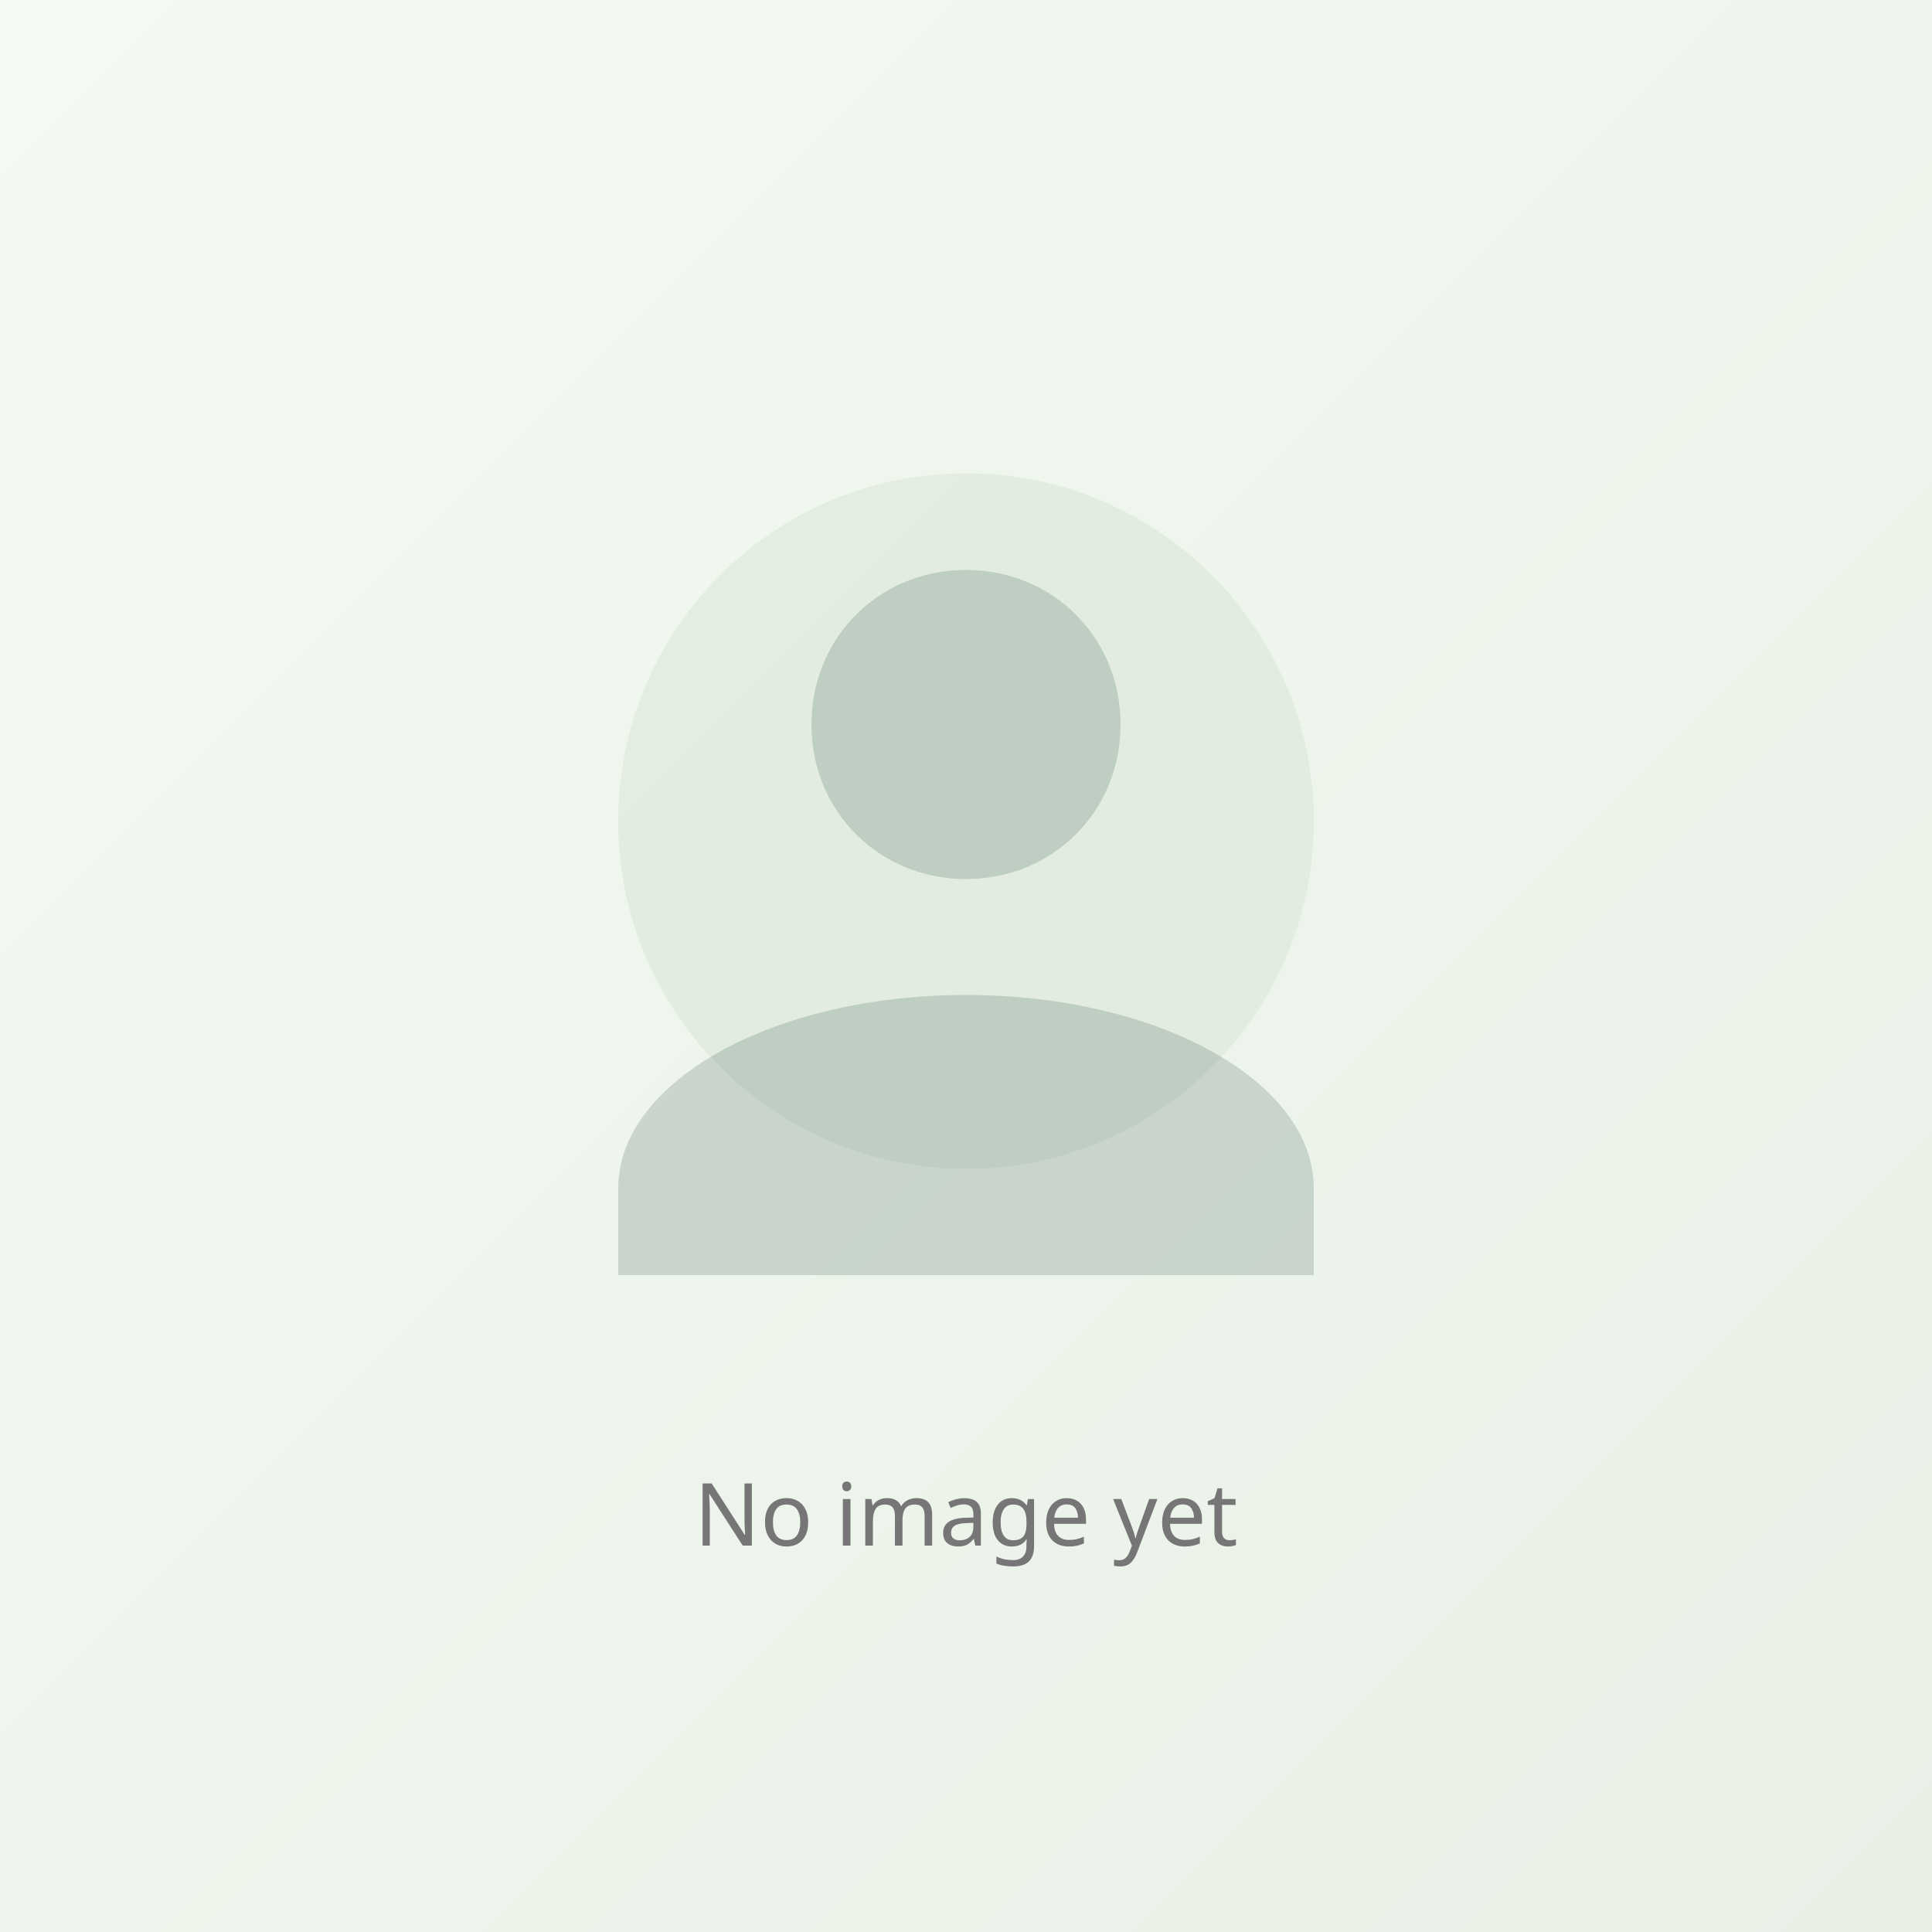
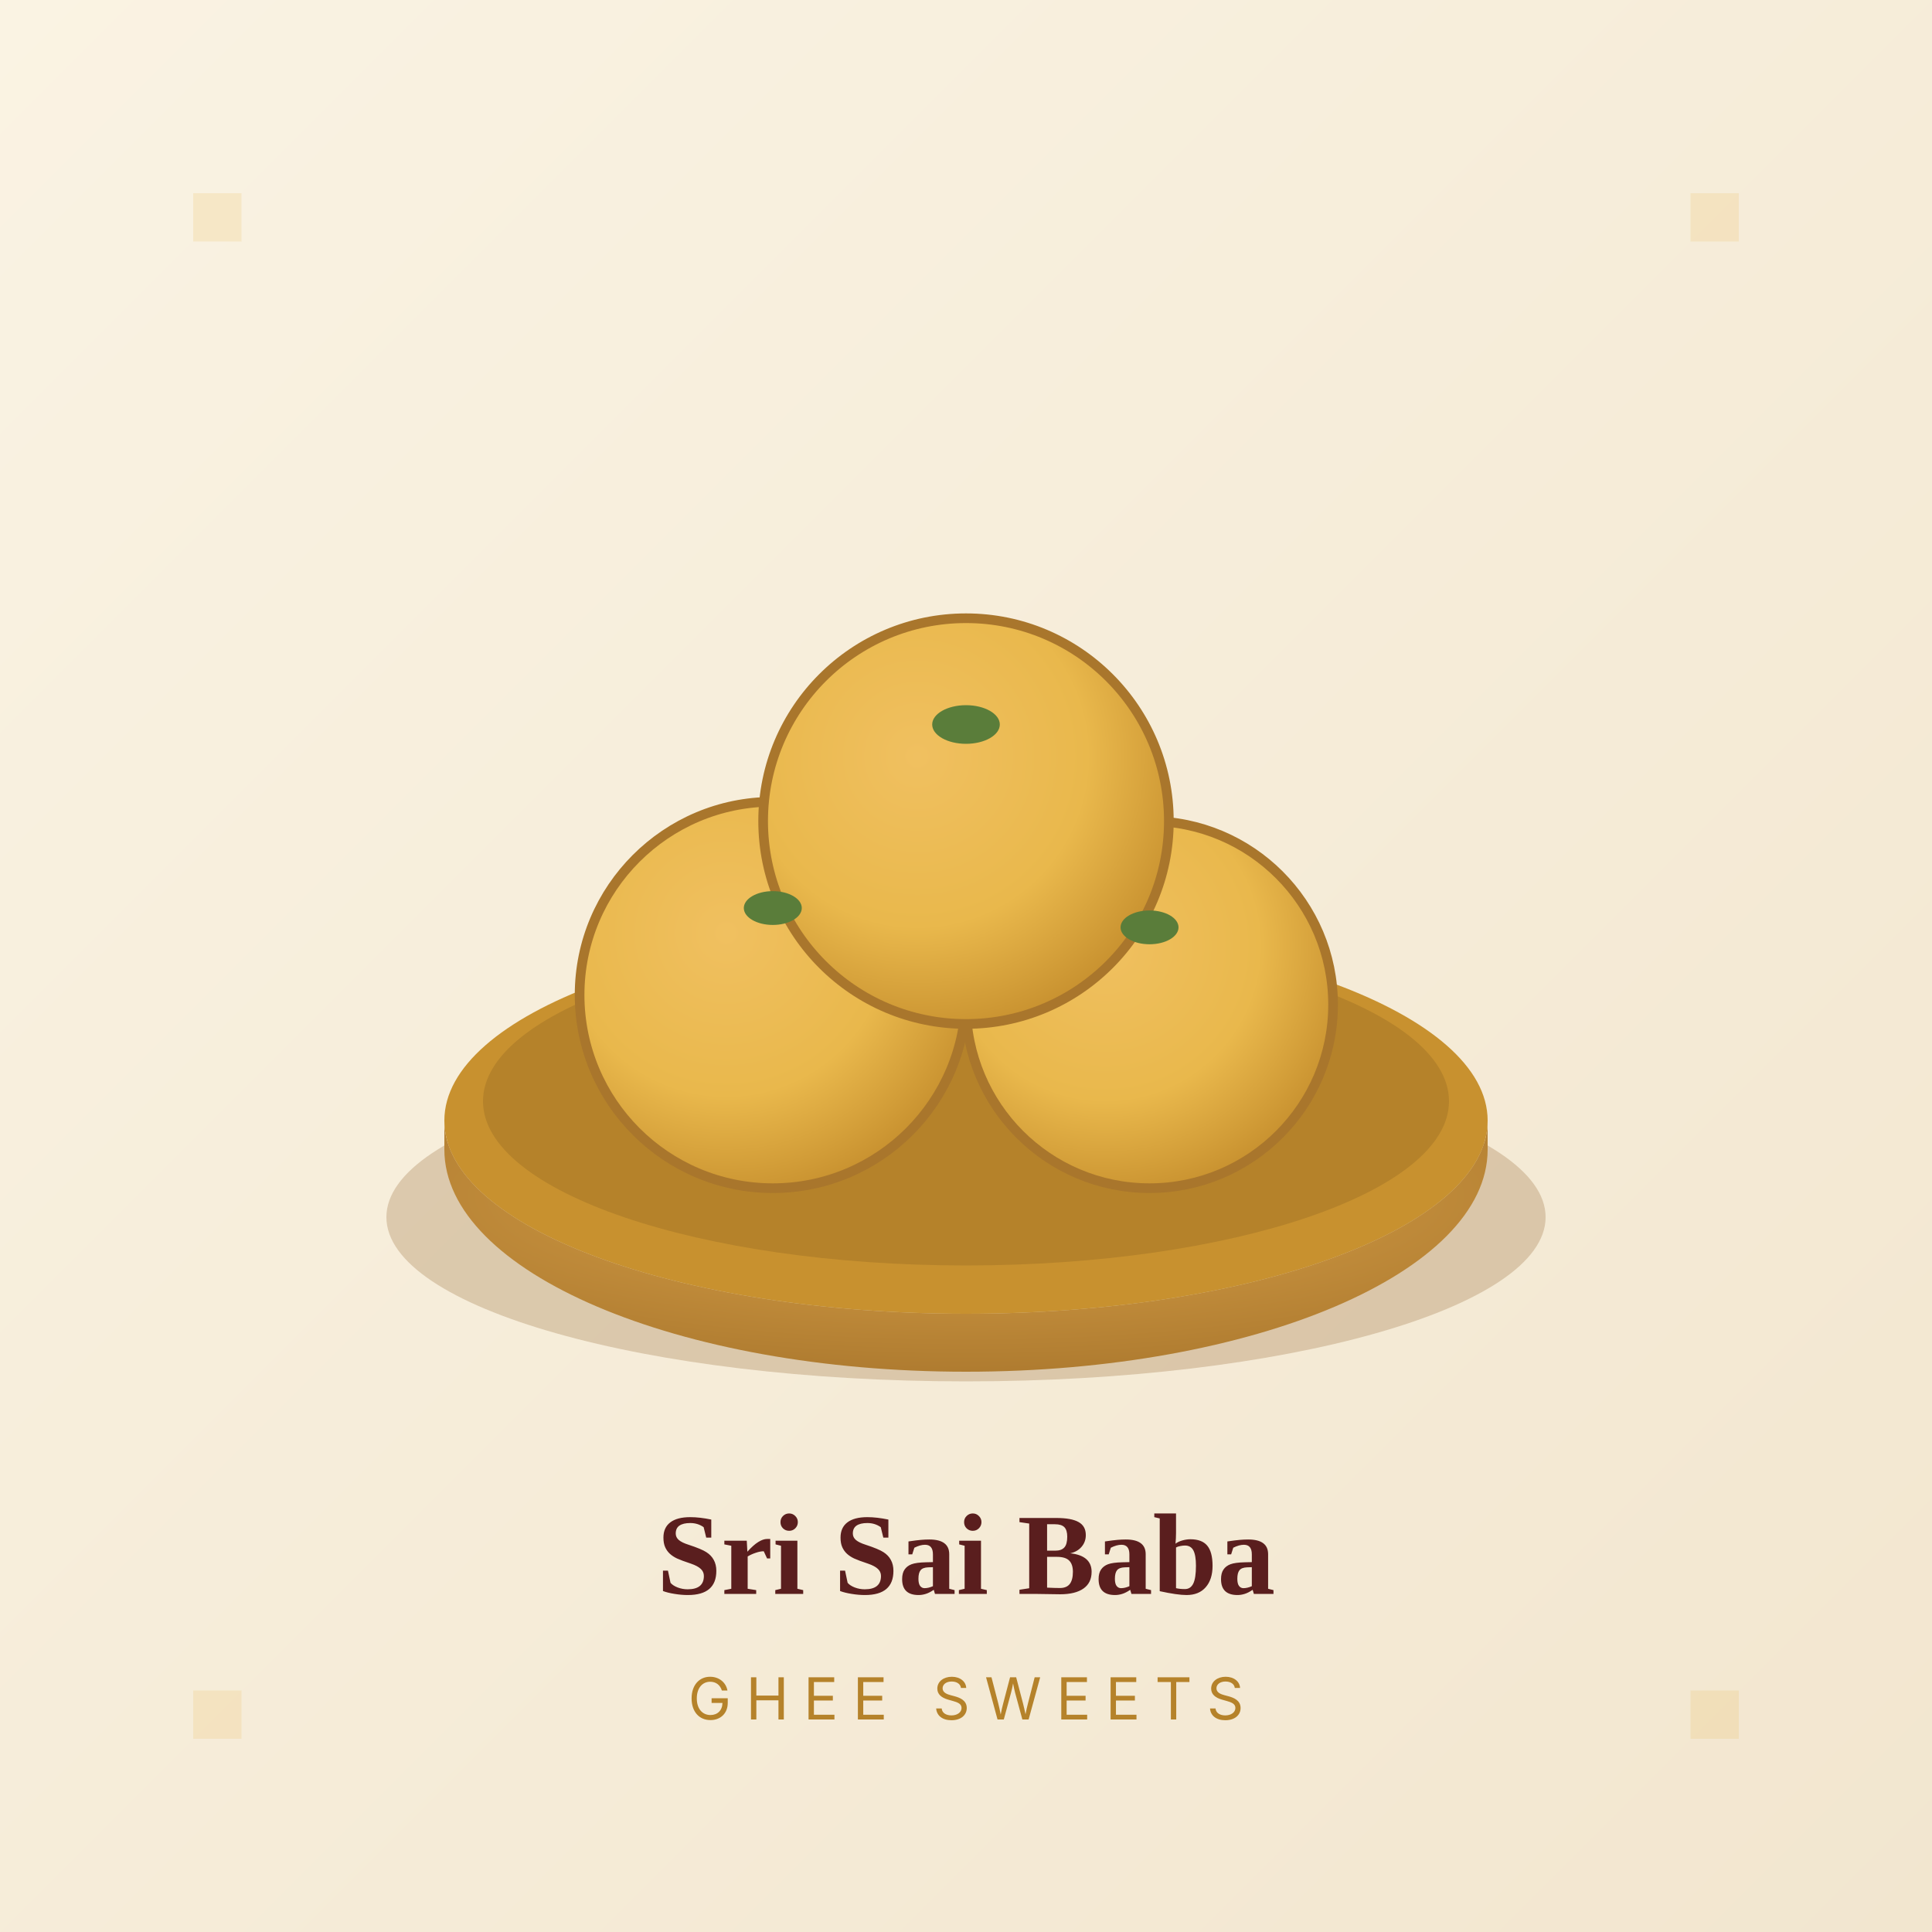
- <svg xmlns="http://www.w3.org/2000/svg" viewBox="0 0 400 400" role="img" aria-label="Product image placeholder">
+ <svg xmlns="http://www.w3.org/2000/svg" viewBox="0 0 400 400" role="img" aria-label="Sri Sai Baba Ghee Sweets">
  <defs>
    <linearGradient id="bg" x1="0%" y1="0%" x2="100%" y2="100%">
-       <stop offset="0%" stop-color="#f4faf2" />
-       <stop offset="100%" stop-color="#e8f0e6" />
+       <stop offset="0%" stop-color="#faf3e3" />
+       <stop offset="100%" stop-color="#f2e6cf" />
    </linearGradient>
+     <radialGradient id="sweet" cx="38%" cy="34%" r="70%">
+       <stop offset="0%" stop-color="#f0c060" />
+       <stop offset="60%" stop-color="#e9b84c" />
+       <stop offset="100%" stop-color="#c8912f" />
+     </radialGradient>
+     <radialGradient id="bowl" cx="50%" cy="30%" r="80%">
+       <stop offset="0%" stop-color="#d9a24a" />
+       <stop offset="100%" stop-color="#a9762c" />
+     </radialGradient>
  </defs>
  <rect width="400" height="400" fill="url(#bg)" />
-   <circle cx="200" cy="170" r="72" fill="#dbe8d8" opacity="0.65" />
-   <path d="M200 118c-18 0-32 14-32 32s14 32 32 32 32-14 32-32-14-32-32-32zm0 88c-40 0-72 18-72 40v18h144v-18c0-22-32-40-72-40z" fill="#23403d" opacity="0.18" />
-   <text x="200" y="320" text-anchor="middle" font-family="system-ui, sans-serif" font-size="18" fill="#767676">No image yet</text>
+   <g fill="#e9b84c" opacity="0.18">
+     <path d="M40 40 l10 0 0 10 -10 0 z" />
+     <path d="M360 40 l-10 0 0 10 10 0 z" />
+     <path d="M40 360 l10 0 0 -10 -10 0 z" />
+     <path d="M360 360 l-10 0 0 -10 10 0 z" />
+   </g>
+   <ellipse cx="200" cy="252" rx="120" ry="34" fill="#8a5a24" opacity="0.25" />
+   <path d="M92 232 a108 40 0 0 0 216 0 v6 a108 46 0 0 1 -216 0 z" fill="url(#bowl)" />
+   <ellipse cx="200" cy="232" rx="108" ry="40" fill="#c8912f" />
+   <ellipse cx="200" cy="228" rx="100" ry="34" fill="#b5822a" />
+   <g stroke="#a9762c" stroke-width="2">
+     <circle cx="160" cy="206" r="40" fill="url(#sweet)" />
+     <circle cx="238" cy="208" r="38" fill="url(#sweet)" />
+     <circle cx="200" cy="170" r="42" fill="url(#sweet)" />
+   </g>
+   <g fill="#5a7d3a">
+     <ellipse cx="200" cy="150" rx="7" ry="4" />
+     <ellipse cx="160" cy="188" rx="6" ry="3.5" />
+     <ellipse cx="238" cy="192" rx="6" ry="3.5" />
+   </g>
+   <text x="200" y="330" text-anchor="middle" font-family="Georgia, 'Times New Roman', serif" font-size="24" fill="#5a1e1e" font-weight="600">Sri Sai Baba</text>
+   <text x="200" y="356" text-anchor="middle" font-family="Inter, system-ui, sans-serif" font-size="12" letter-spacing="3" fill="#b5822a">GHEE SWEETS</text>
</svg>
